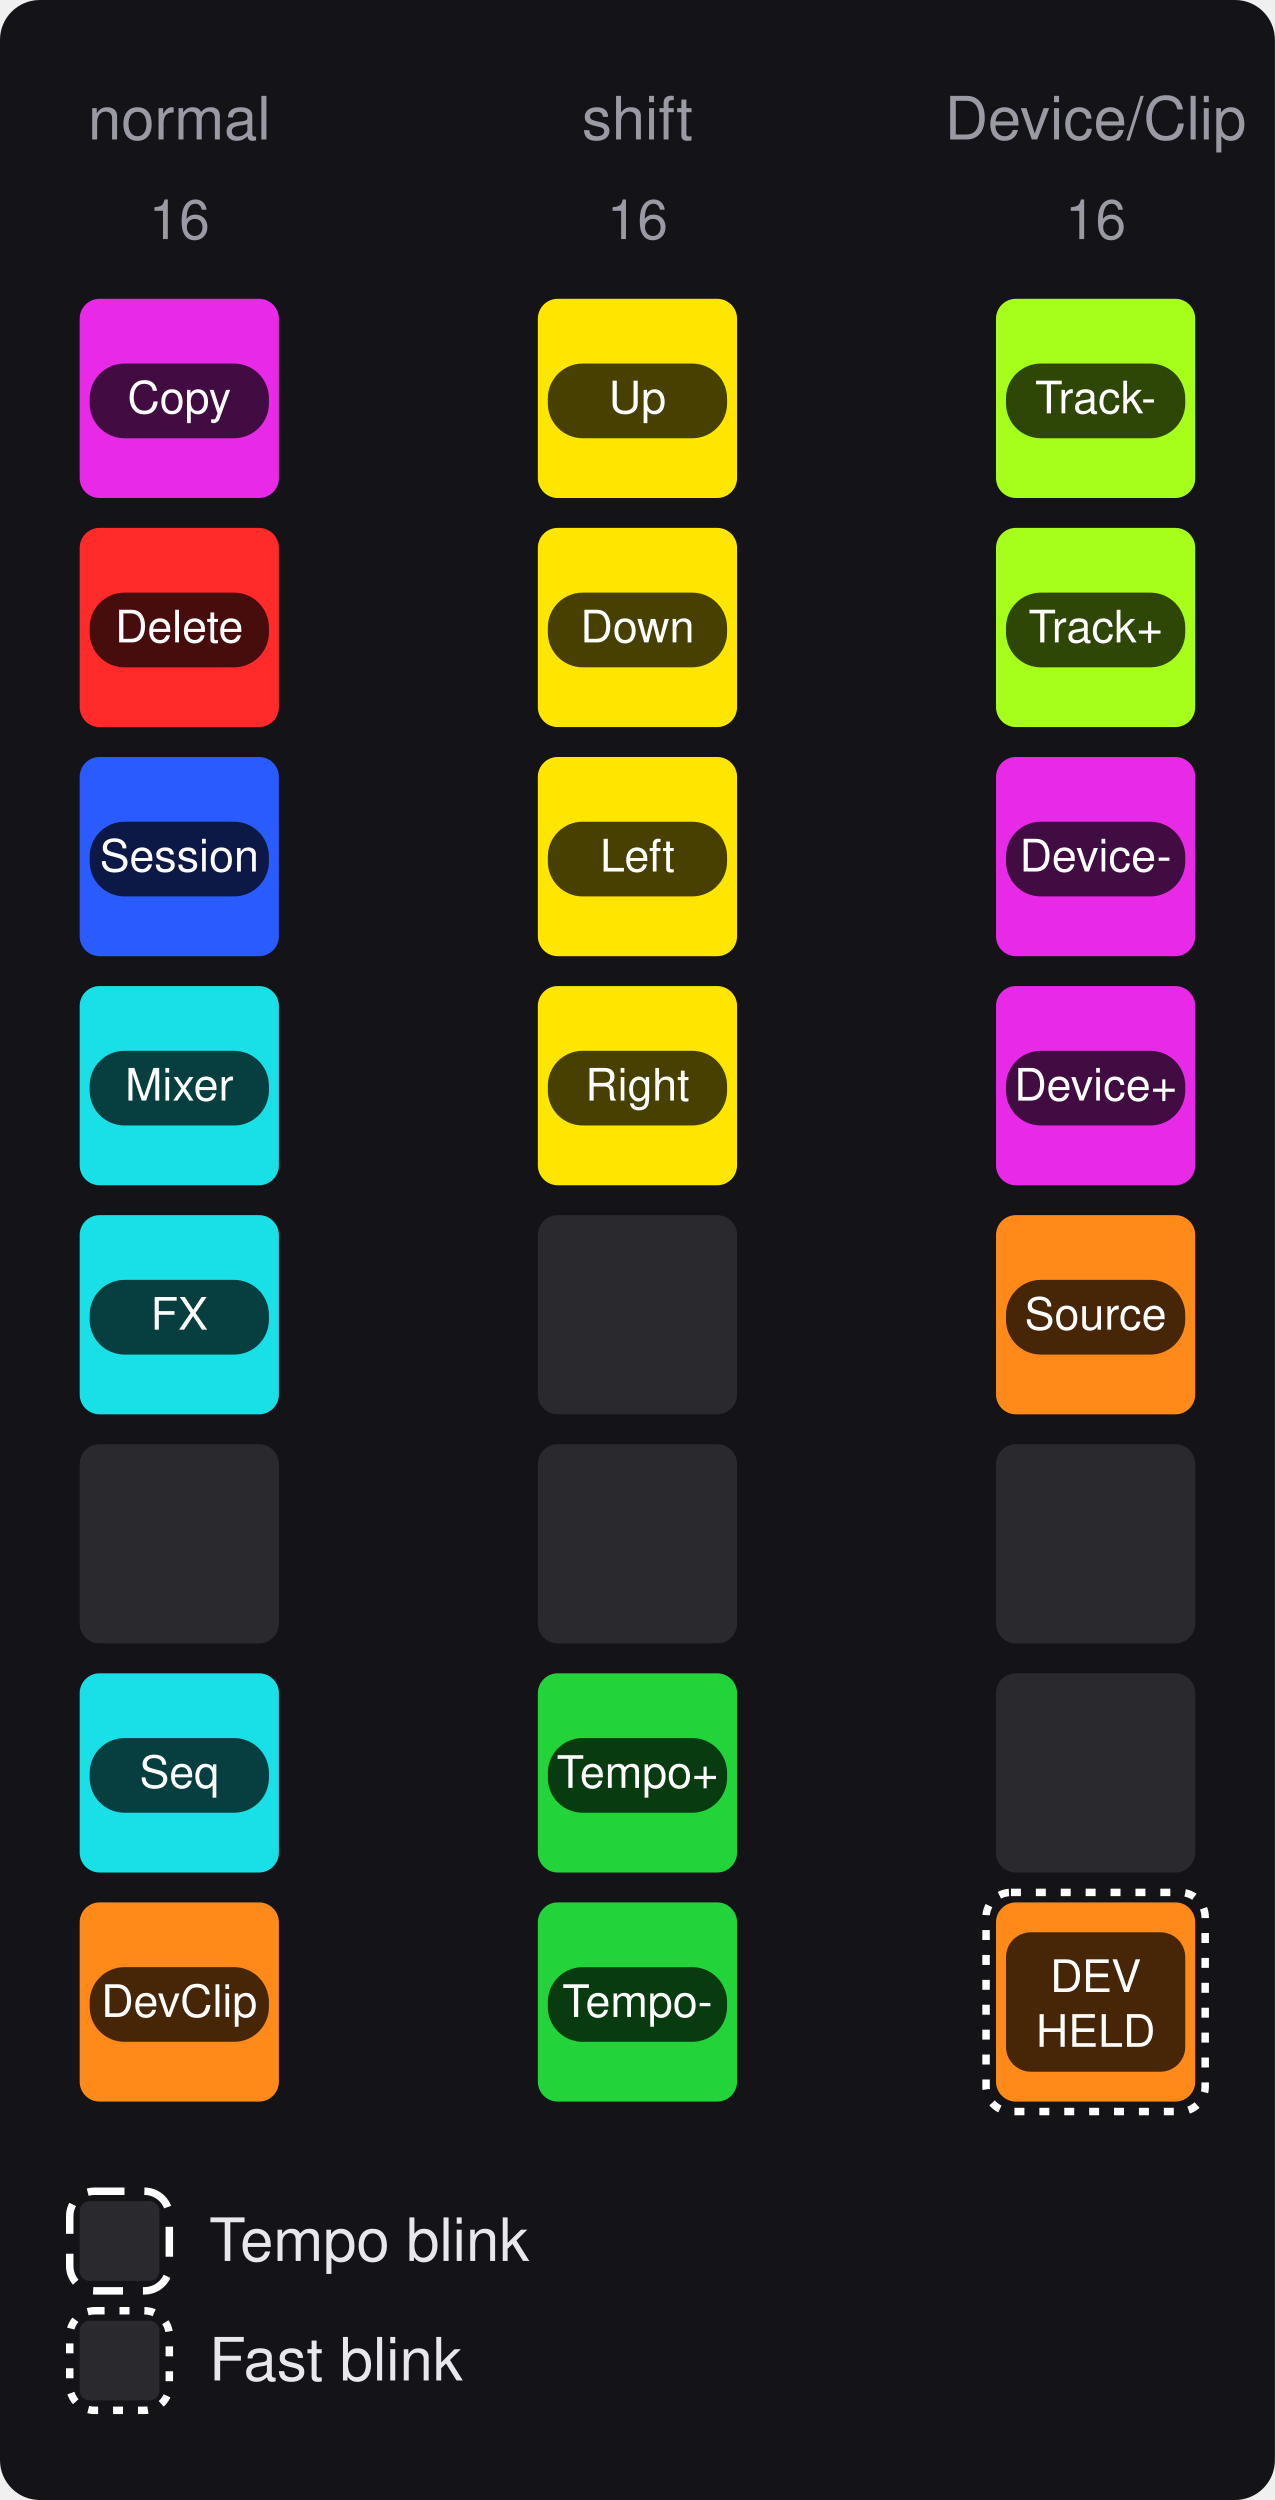
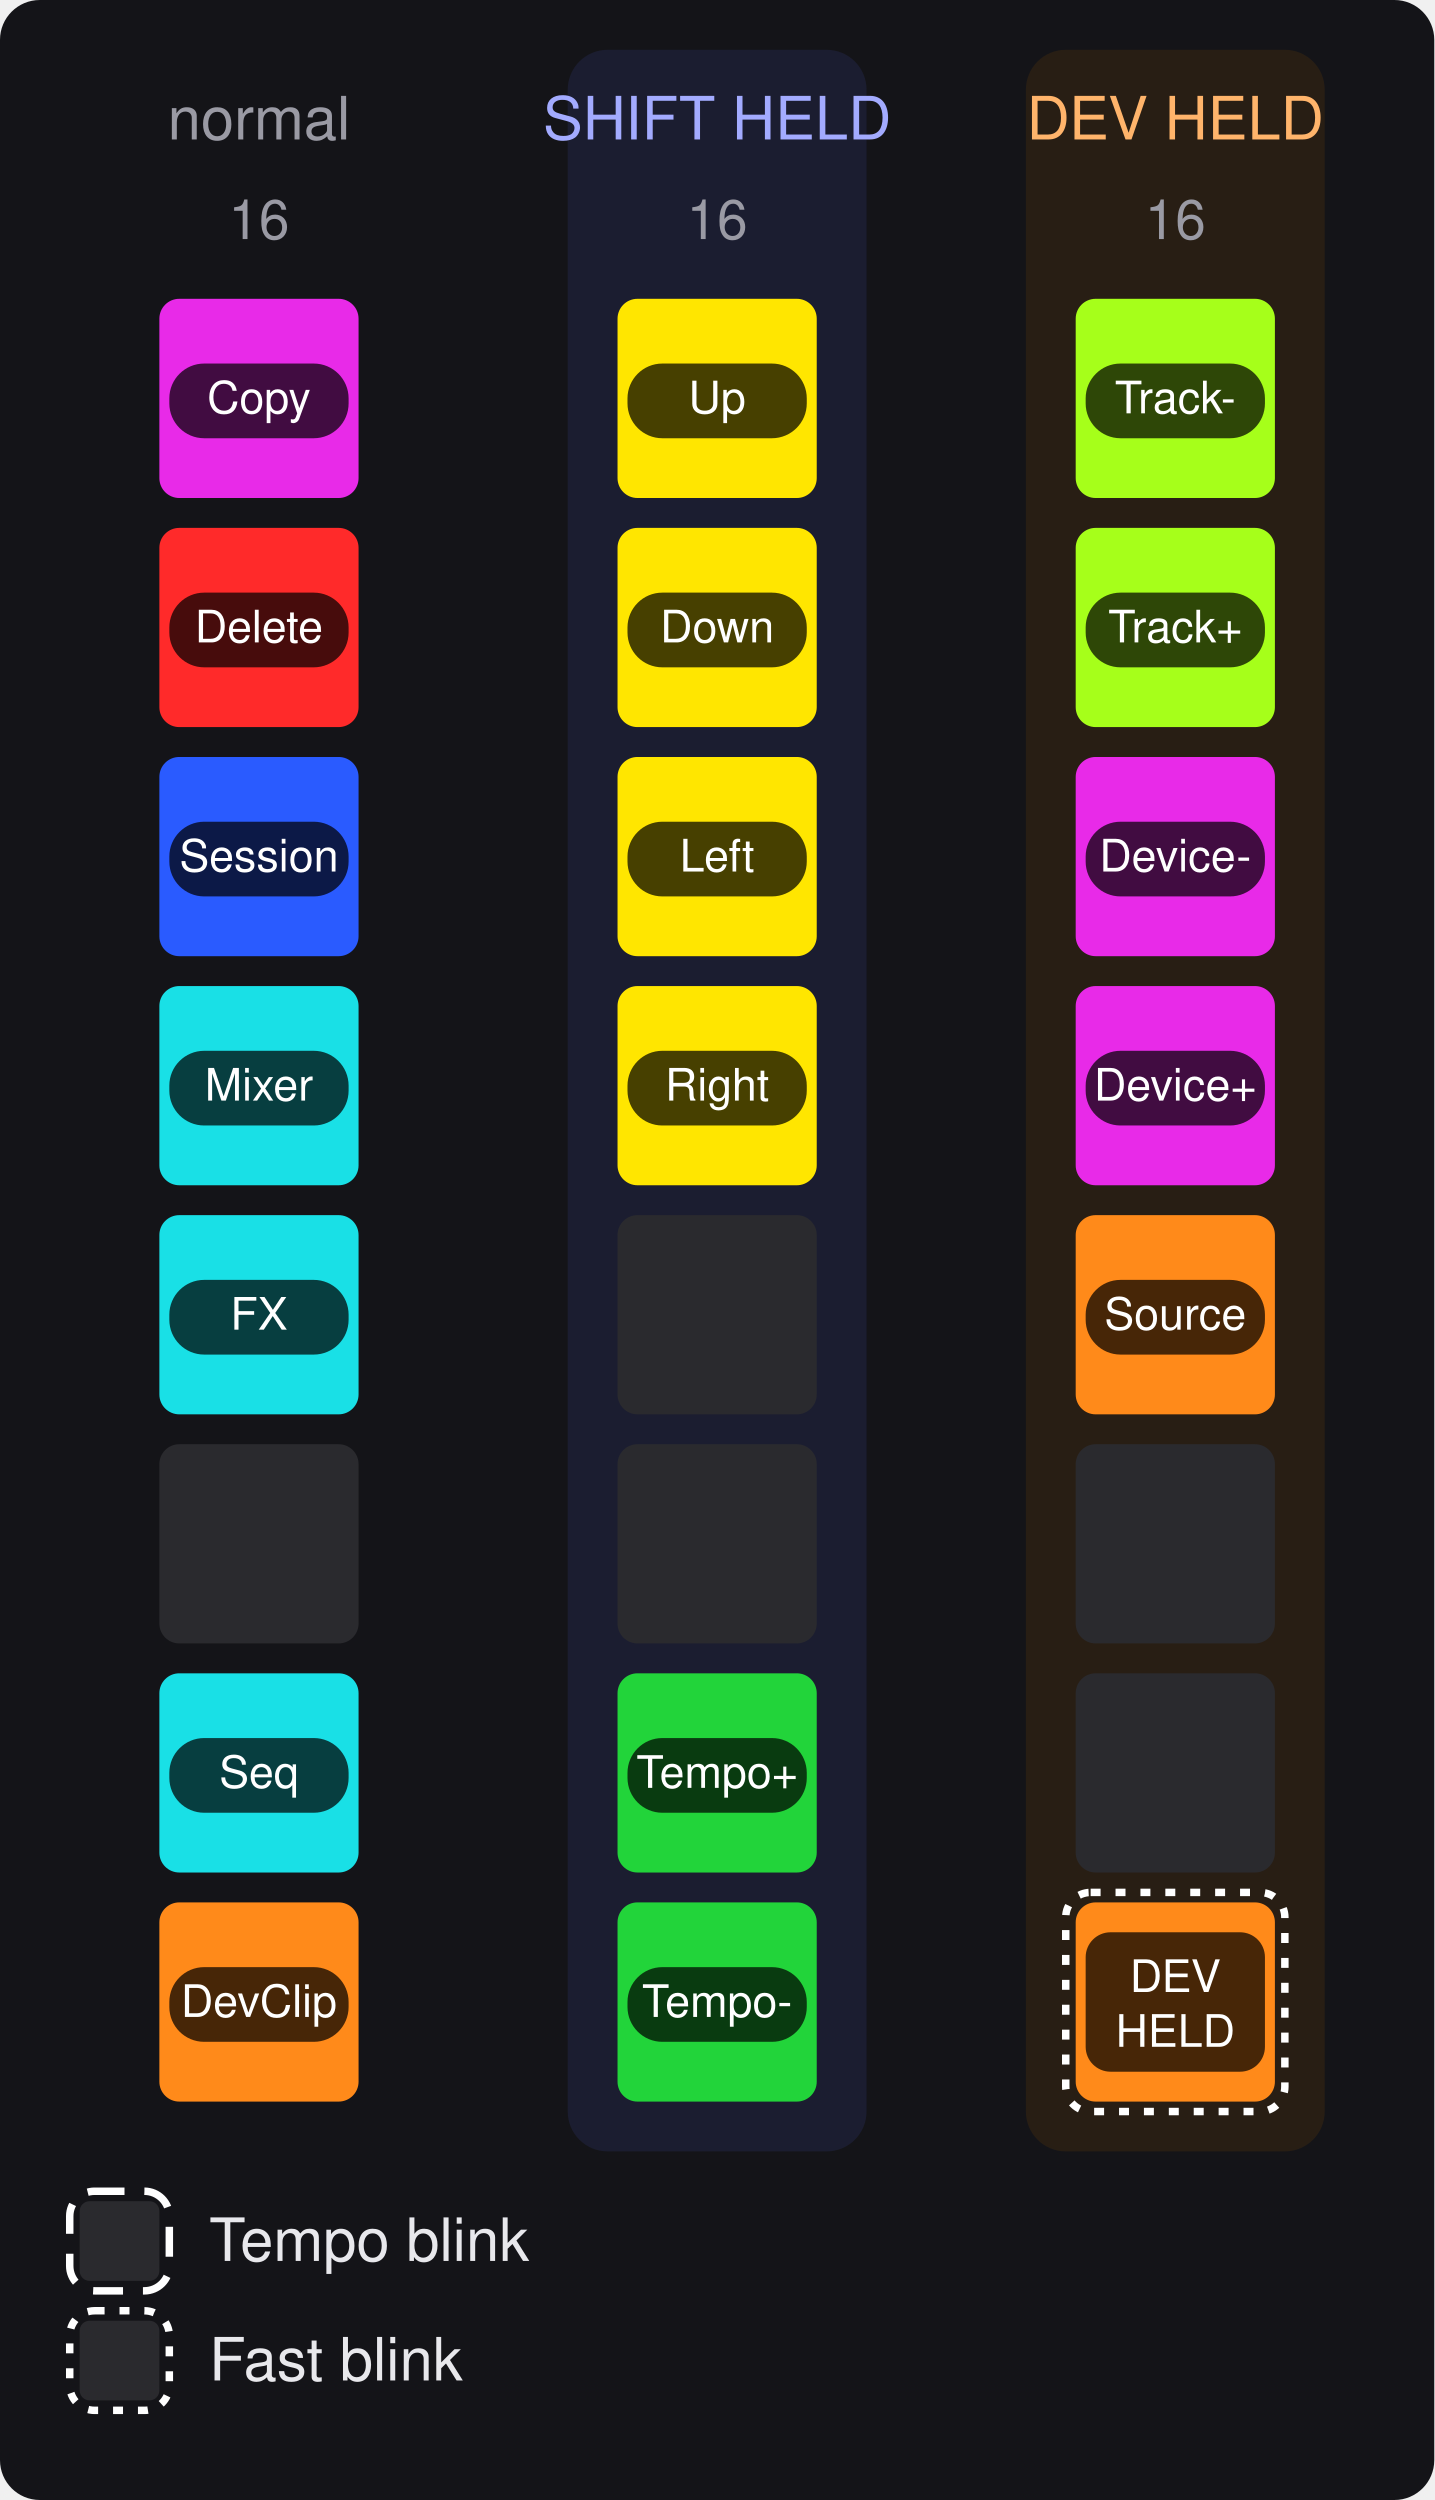
- <svg xmlns="http://www.w3.org/2000/svg" width="256" height="502" viewBox="0 0 256 502" font-family="Helvetica, Arial, sans-serif">
-   <rect x="0" y="0" width="256" height="502" rx="8" fill="#141418" />
-   <text x="36" y="28" font-size="12" fill="#9a9aa4" text-anchor="middle">normal</text>
-   <text x="36" y="48" font-size="11" fill="#9a9aa4" text-anchor="middle">16</text>
-   <rect x="16" y="60" width="40" height="40" rx="4" fill="#e82ae8" />
-   <rect x="16" y="106" width="40" height="40" rx="4" fill="#ff2a2a" />
-   <rect x="16" y="152" width="40" height="40" rx="4" fill="#2a5bff" />
-   <rect x="16" y="198" width="40" height="40" rx="4" fill="#19e0e6" />
-   <rect x="16" y="244" width="40" height="40" rx="4" fill="#19e0e6" />
-   <rect x="16" y="290" width="40" height="40" rx="4" fill="#2a2a2e" />
-   <rect x="16" y="336" width="40" height="40" rx="4" fill="#19e0e6" />
-   <rect x="16" y="382" width="40" height="40" rx="4" fill="#ff8a1a" />
-   <rect x="18" y="73" width="36" height="15" rx="7" fill="#000000" fill-opacity="0.72" />
-   <text x="36" y="83" font-size="9" fill="#ffffff" text-anchor="middle">Copy</text>
-   <rect x="18" y="119" width="36" height="15" rx="7" fill="#000000" fill-opacity="0.72" />
-   <text x="36" y="129" font-size="9" fill="#ffffff" text-anchor="middle">Delete</text>
-   <rect x="18" y="165" width="36" height="15" rx="7" fill="#000000" fill-opacity="0.72" />
-   <text x="36" y="175" font-size="9" fill="#ffffff" text-anchor="middle">Session</text>
-   <rect x="18" y="211" width="36" height="15" rx="7" fill="#000000" fill-opacity="0.72" />
-   <text x="36" y="221" font-size="9" fill="#ffffff" text-anchor="middle">Mixer</text>
-   <rect x="18" y="257" width="36" height="15" rx="7" fill="#000000" fill-opacity="0.72" />
-   <text x="36" y="267" font-size="9" fill="#ffffff" text-anchor="middle">FX</text>
-   <rect x="18" y="349" width="36" height="15" rx="7" fill="#000000" fill-opacity="0.72" />
-   <text x="36" y="359" font-size="9" fill="#ffffff" text-anchor="middle">Seq</text>
-   <rect x="18" y="395" width="36" height="15" rx="7" fill="#000000" fill-opacity="0.72" />
-   <text x="36" y="405" font-size="9" fill="#ffffff" text-anchor="middle">DevClip</text>
-   <text x="128" y="28" font-size="12" fill="#9a9aa4" text-anchor="middle">shift</text>
-   <text x="128" y="48" font-size="11" fill="#9a9aa4" text-anchor="middle">16</text>
-   <rect x="108" y="60" width="40" height="40" rx="4" fill="#ffe600" />
-   <rect x="108" y="106" width="40" height="40" rx="4" fill="#ffe600" />
-   <rect x="108" y="152" width="40" height="40" rx="4" fill="#ffe600" />
-   <rect x="108" y="198" width="40" height="40" rx="4" fill="#ffe600" />
-   <rect x="108" y="244" width="40" height="40" rx="4" fill="#2a2a2e" />
-   <rect x="108" y="290" width="40" height="40" rx="4" fill="#2a2a2e" />
-   <rect x="108" y="336" width="40" height="40" rx="4" fill="#22d43a" />
-   <rect x="108" y="382" width="40" height="40" rx="4" fill="#22d43a" />
-   <rect x="110" y="73" width="36" height="15" rx="7" fill="#000000" fill-opacity="0.72" />
-   <text x="128" y="83" font-size="9" fill="#ffffff" text-anchor="middle">Up</text>
-   <rect x="110" y="119" width="36" height="15" rx="7" fill="#000000" fill-opacity="0.72" />
-   <text x="128" y="129" font-size="9" fill="#ffffff" text-anchor="middle">Down</text>
-   <rect x="110" y="165" width="36" height="15" rx="7" fill="#000000" fill-opacity="0.72" />
-   <text x="128" y="175" font-size="9" fill="#ffffff" text-anchor="middle">Left</text>
-   <rect x="110" y="211" width="36" height="15" rx="7" fill="#000000" fill-opacity="0.72" />
-   <text x="128" y="221" font-size="9" fill="#ffffff" text-anchor="middle">Right</text>
-   <rect x="110" y="349" width="36" height="15" rx="7" fill="#000000" fill-opacity="0.72" />
-   <text x="128" y="359" font-size="9" fill="#ffffff" text-anchor="middle">Tempo+</text>
-   <rect x="110" y="395" width="36" height="15" rx="7" fill="#000000" fill-opacity="0.72" />
-   <text x="128" y="405" font-size="9" fill="#ffffff" text-anchor="middle">Tempo-</text>
-   <text x="220" y="28" font-size="12" fill="#9a9aa4" text-anchor="middle">Device/Clip</text>
-   <text x="220" y="48" font-size="11" fill="#9a9aa4" text-anchor="middle">16</text>
-   <rect x="200" y="60" width="40" height="40" rx="4" fill="#a6ff1a" />
-   <rect x="200" y="106" width="40" height="40" rx="4" fill="#a6ff1a" />
-   <rect x="200" y="152" width="40" height="40" rx="4" fill="#e82ae8" />
-   <rect x="200" y="198" width="40" height="40" rx="4" fill="#e82ae8" />
-   <rect x="200" y="244" width="40" height="40" rx="4" fill="#ff8a1a" />
-   <rect x="200" y="290" width="40" height="40" rx="4" fill="#2a2a2e" />
-   <rect x="200" y="336" width="40" height="40" rx="4" fill="#2a2a2e" />
-   <rect x="200" y="382" width="40" height="40" rx="4" fill="#ff8a1a" />
-   <rect x="198" y="380" width="44" height="44" rx="5" fill="none" stroke="#ffffff" stroke-width="1.5" stroke-dasharray="2 3" />
-   <rect x="202" y="73" width="36" height="15" rx="7" fill="#000000" fill-opacity="0.72" />
-   <text x="220" y="83" font-size="9" fill="#ffffff" text-anchor="middle">Track-</text>
-   <rect x="202" y="119" width="36" height="15" rx="7" fill="#000000" fill-opacity="0.72" />
-   <text x="220" y="129" font-size="9" fill="#ffffff" text-anchor="middle">Track+</text>
-   <rect x="202" y="165" width="36" height="15" rx="7" fill="#000000" fill-opacity="0.72" />
-   <text x="220" y="175" font-size="9" fill="#ffffff" text-anchor="middle">Device-</text>
-   <rect x="202" y="211" width="36" height="15" rx="7" fill="#000000" fill-opacity="0.72" />
-   <text x="220" y="221" font-size="9" fill="#ffffff" text-anchor="middle">Device+</text>
-   <rect x="202" y="257" width="36" height="15" rx="7" fill="#000000" fill-opacity="0.72" />
-   <text x="220" y="267" font-size="9" fill="#ffffff" text-anchor="middle">Source</text>
-   <rect x="202" y="388" width="36" height="28" rx="5" fill="#000000" fill-opacity="0.72" />
-   <text x="220" y="400" font-size="9" fill="#ffffff" text-anchor="middle">DEV</text>
-   <text x="220" y="411" font-size="9" fill="#ffffff" text-anchor="middle">HELD</text>
+ <svg xmlns="http://www.w3.org/2000/svg" width="288" height="502" viewBox="0 0 288 502" font-family="Helvetica, Arial, sans-serif">
+   <rect x="0" y="0" width="288" height="502" rx="8" fill="#141418" />
+   <text x="52" y="28" font-size="12" fill="#9a9aa4" text-anchor="middle">normal</text>
+   <text x="52" y="48" font-size="11" fill="#9a9aa4" text-anchor="middle">16</text>
+   <rect x="32" y="60" width="40" height="40" rx="4" fill="#e82ae8" />
+   <rect x="32" y="106" width="40" height="40" rx="4" fill="#ff2a2a" />
+   <rect x="32" y="152" width="40" height="40" rx="4" fill="#2a5bff" />
+   <rect x="32" y="198" width="40" height="40" rx="4" fill="#19e0e6" />
+   <rect x="32" y="244" width="40" height="40" rx="4" fill="#19e0e6" />
+   <rect x="32" y="290" width="40" height="40" rx="4" fill="#2a2a2e" />
+   <rect x="32" y="336" width="40" height="40" rx="4" fill="#19e0e6" />
+   <rect x="32" y="382" width="40" height="40" rx="4" fill="#ff8a1a" />
+   <rect x="34" y="73" width="36" height="15" rx="7" fill="#000000" fill-opacity="0.72" />
+   <text x="52" y="83" font-size="9" fill="#ffffff" text-anchor="middle">Copy</text>
+   <rect x="34" y="119" width="36" height="15" rx="7" fill="#000000" fill-opacity="0.72" />
+   <text x="52" y="129" font-size="9" fill="#ffffff" text-anchor="middle">Delete</text>
+   <rect x="34" y="165" width="36" height="15" rx="7" fill="#000000" fill-opacity="0.72" />
+   <text x="52" y="175" font-size="9" fill="#ffffff" text-anchor="middle">Session</text>
+   <rect x="34" y="211" width="36" height="15" rx="7" fill="#000000" fill-opacity="0.72" />
+   <text x="52" y="221" font-size="9" fill="#ffffff" text-anchor="middle">Mixer</text>
+   <rect x="34" y="257" width="36" height="15" rx="7" fill="#000000" fill-opacity="0.72" />
+   <text x="52" y="267" font-size="9" fill="#ffffff" text-anchor="middle">FX</text>
+   <rect x="34" y="349" width="36" height="15" rx="7" fill="#000000" fill-opacity="0.72" />
+   <text x="52" y="359" font-size="9" fill="#ffffff" text-anchor="middle">Seq</text>
+   <rect x="34" y="395" width="36" height="15" rx="7" fill="#000000" fill-opacity="0.72" />
+   <text x="52" y="405" font-size="9" fill="#ffffff" text-anchor="middle">DevClip</text>
+   <rect x="114" y="10" width="60" height="422" rx="8" fill="#1b1d30" />
+   <text x="144" y="28" font-size="12" fill="#a3abff" text-anchor="middle">SHIFT HELD</text>
+   <text x="144" y="48" font-size="11" fill="#9a9aa4" text-anchor="middle">16</text>
+   <rect x="124" y="60" width="40" height="40" rx="4" fill="#ffe600" />
+   <rect x="124" y="106" width="40" height="40" rx="4" fill="#ffe600" />
+   <rect x="124" y="152" width="40" height="40" rx="4" fill="#ffe600" />
+   <rect x="124" y="198" width="40" height="40" rx="4" fill="#ffe600" />
+   <rect x="124" y="244" width="40" height="40" rx="4" fill="#2a2a2e" />
+   <rect x="124" y="290" width="40" height="40" rx="4" fill="#2a2a2e" />
+   <rect x="124" y="336" width="40" height="40" rx="4" fill="#22d43a" />
+   <rect x="124" y="382" width="40" height="40" rx="4" fill="#22d43a" />
+   <rect x="126" y="73" width="36" height="15" rx="7" fill="#000000" fill-opacity="0.72" />
+   <text x="144" y="83" font-size="9" fill="#ffffff" text-anchor="middle">Up</text>
+   <rect x="126" y="119" width="36" height="15" rx="7" fill="#000000" fill-opacity="0.72" />
+   <text x="144" y="129" font-size="9" fill="#ffffff" text-anchor="middle">Down</text>
+   <rect x="126" y="165" width="36" height="15" rx="7" fill="#000000" fill-opacity="0.72" />
+   <text x="144" y="175" font-size="9" fill="#ffffff" text-anchor="middle">Left</text>
+   <rect x="126" y="211" width="36" height="15" rx="7" fill="#000000" fill-opacity="0.72" />
+   <text x="144" y="221" font-size="9" fill="#ffffff" text-anchor="middle">Right</text>
+   <rect x="126" y="349" width="36" height="15" rx="7" fill="#000000" fill-opacity="0.72" />
+   <text x="144" y="359" font-size="9" fill="#ffffff" text-anchor="middle">Tempo+</text>
+   <rect x="126" y="395" width="36" height="15" rx="7" fill="#000000" fill-opacity="0.72" />
+   <text x="144" y="405" font-size="9" fill="#ffffff" text-anchor="middle">Tempo-</text>
+   <rect x="206" y="10" width="60" height="422" rx="8" fill="#281e14" />
+   <text x="236" y="28" font-size="12" fill="#ffb46b" text-anchor="middle">DEV HELD</text>
+   <text x="236" y="48" font-size="11" fill="#9a9aa4" text-anchor="middle">16</text>
+   <rect x="216" y="60" width="40" height="40" rx="4" fill="#a6ff1a" />
+   <rect x="216" y="106" width="40" height="40" rx="4" fill="#a6ff1a" />
+   <rect x="216" y="152" width="40" height="40" rx="4" fill="#e82ae8" />
+   <rect x="216" y="198" width="40" height="40" rx="4" fill="#e82ae8" />
+   <rect x="216" y="244" width="40" height="40" rx="4" fill="#ff8a1a" />
+   <rect x="216" y="290" width="40" height="40" rx="4" fill="#2a2a2e" />
+   <rect x="216" y="336" width="40" height="40" rx="4" fill="#2a2a2e" />
+   <rect x="216" y="382" width="40" height="40" rx="4" fill="#ff8a1a" />
+   <rect x="214" y="380" width="44" height="44" rx="5" fill="none" stroke="#ffffff" stroke-width="1.5" stroke-dasharray="2 3" />
+   <rect x="218" y="73" width="36" height="15" rx="7" fill="#000000" fill-opacity="0.72" />
+   <text x="236" y="83" font-size="9" fill="#ffffff" text-anchor="middle">Track-</text>
+   <rect x="218" y="119" width="36" height="15" rx="7" fill="#000000" fill-opacity="0.72" />
+   <text x="236" y="129" font-size="9" fill="#ffffff" text-anchor="middle">Track+</text>
+   <rect x="218" y="165" width="36" height="15" rx="7" fill="#000000" fill-opacity="0.72" />
+   <text x="236" y="175" font-size="9" fill="#ffffff" text-anchor="middle">Device-</text>
+   <rect x="218" y="211" width="36" height="15" rx="7" fill="#000000" fill-opacity="0.72" />
+   <text x="236" y="221" font-size="9" fill="#ffffff" text-anchor="middle">Device+</text>
+   <rect x="218" y="257" width="36" height="15" rx="7" fill="#000000" fill-opacity="0.72" />
+   <text x="236" y="267" font-size="9" fill="#ffffff" text-anchor="middle">Source</text>
+   <rect x="218" y="388" width="36" height="28" rx="5" fill="#000000" fill-opacity="0.72" />
+   <text x="236" y="400" font-size="9" fill="#ffffff" text-anchor="middle">DEV</text>
+   <text x="236" y="411" font-size="9" fill="#ffffff" text-anchor="middle">HELD</text>
  <rect x="16" y="442" width="16" height="16" rx="2" fill="#2a2a2e" />
  <rect x="14" y="440" width="20" height="20" rx="5" fill="none" stroke="#ffffff" stroke-width="1.5" stroke-dasharray="6 4" />
  <text x="42" y="454" font-size="12" fill="#e8e8ec">Tempo blink</text>
  <rect x="16" y="466" width="16" height="16" rx="2" fill="#2a2a2e" />
  <rect x="14" y="464" width="20" height="20" rx="5" fill="none" stroke="#ffffff" stroke-width="1.5" stroke-dasharray="2 3" />
  <text x="42" y="478" font-size="12" fill="#e8e8ec">Fast blink</text>
</svg>
